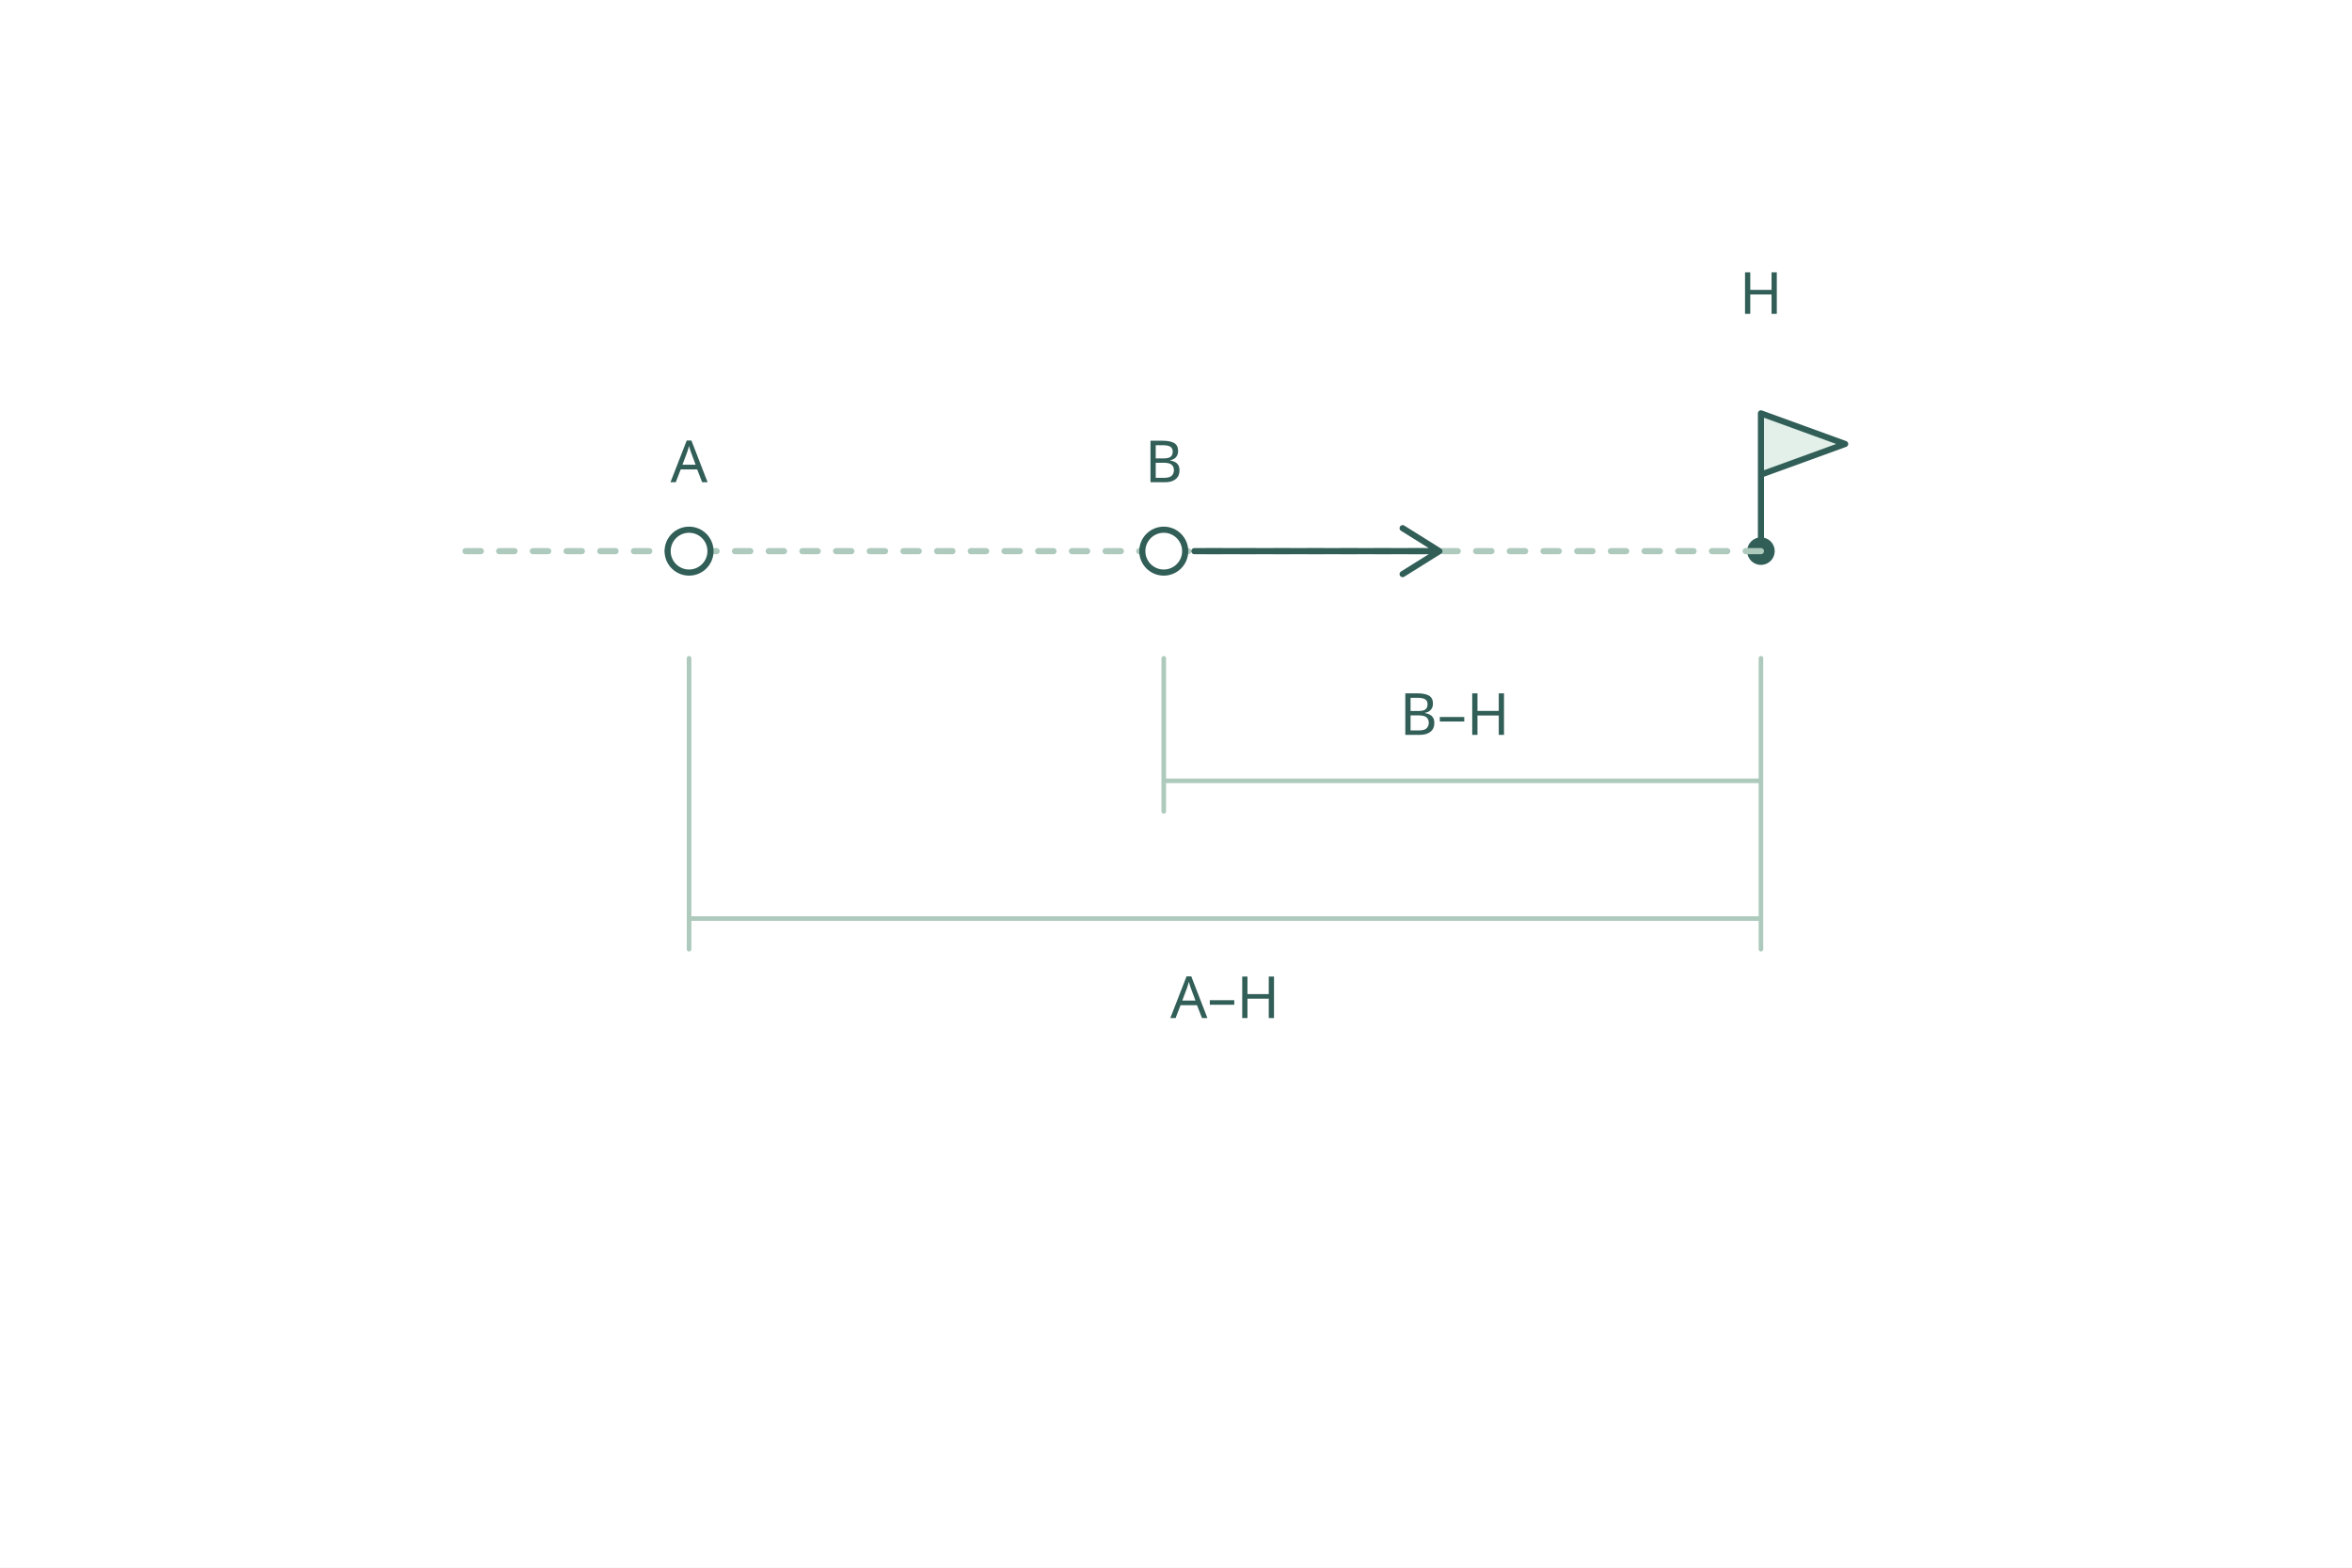
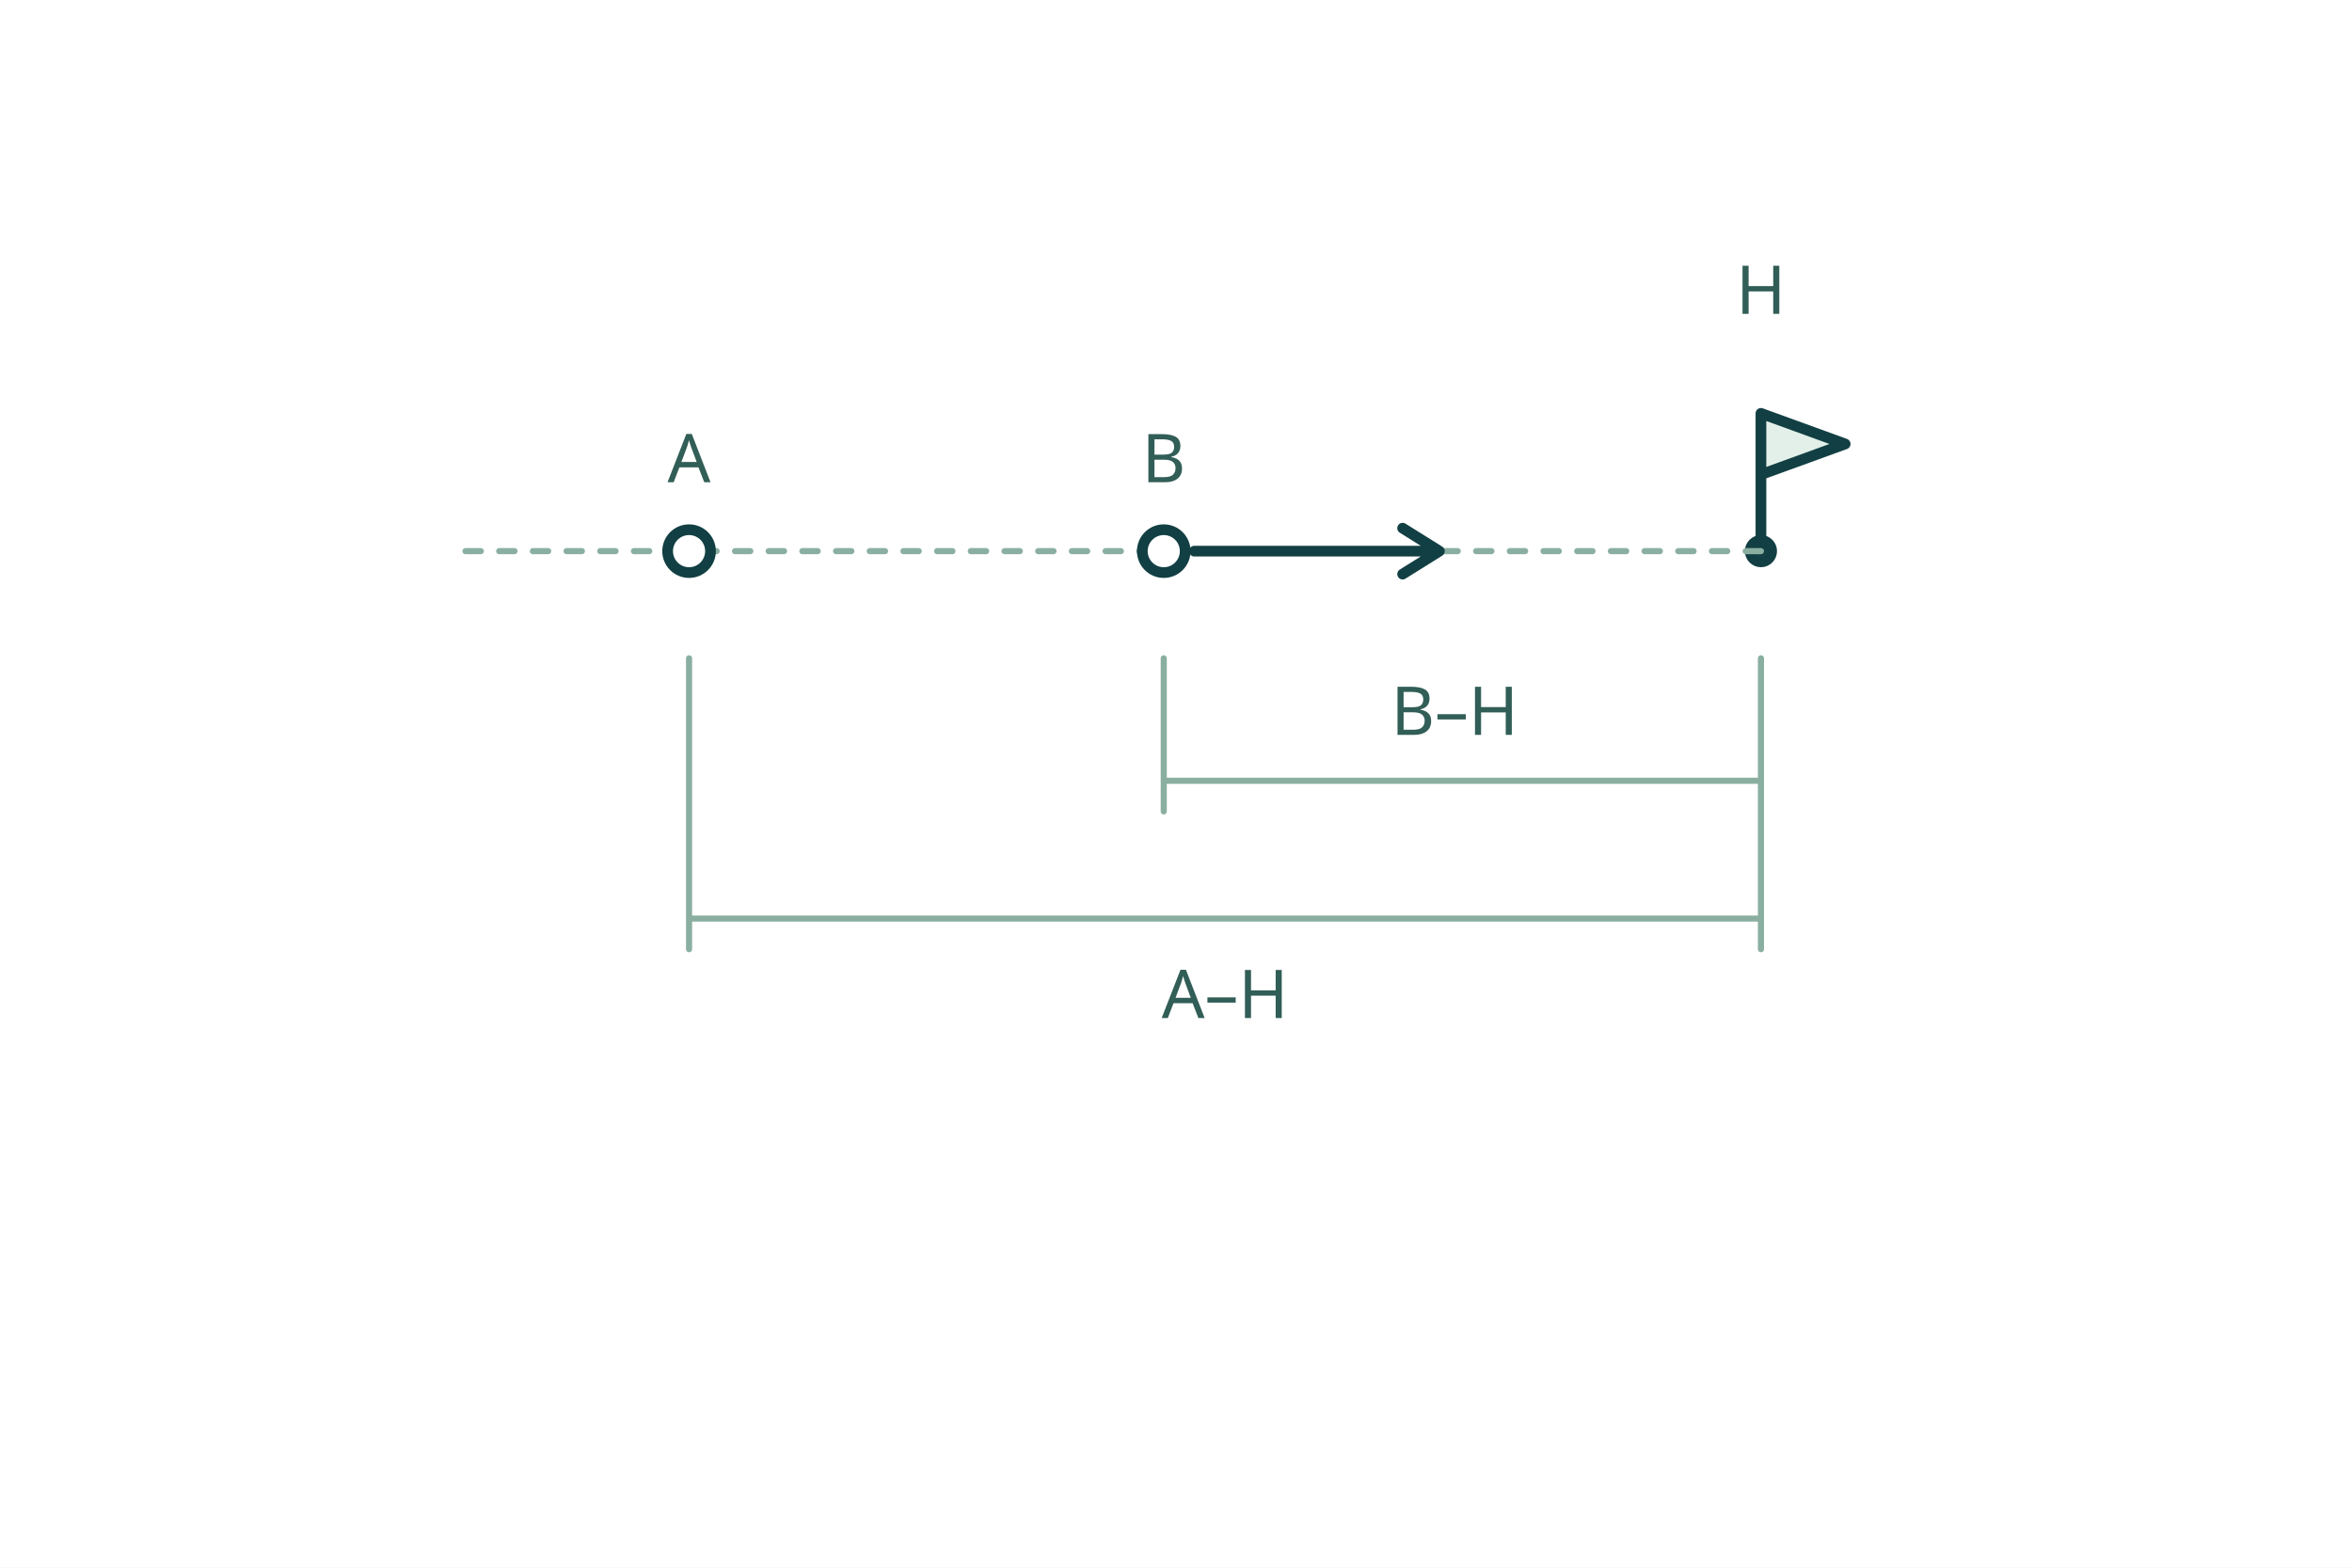
<svg xmlns="http://www.w3.org/2000/svg" width="1536" height="1024" viewBox="0 0 1536 1024">
  <rect width="1536" height="1024" fill="white" />
-   <g stroke="#315e57" stroke-width="4" stroke-linecap="round" stroke-linejoin="round">
+   <g stroke="#123f43" stroke-width="7" stroke-linecap="round" stroke-linejoin="round">
    <circle cx="1150" cy="360" r="7" fill="#315e57" />
    <path d="M1150 360v-90l55 20-55 20" fill="#e2f0e9" />
-     <path d="M1150 360H300" stroke="#adcabc" stroke-dasharray="10 12" />
+     <path d="M1150 360H300" stroke="#8aafa1" stroke-width="4" stroke-dasharray="10 12" />
    <circle cx="450" cy="360" r="14" fill="white" />
    <circle cx="760" cy="360" r="14" fill="white" />
    <path d="M780 360H940M940 360l-24-15m24 15-24 15" fill="none" />
-     <path d="M450 430V620M760 430V530M1150 430V620M450 600H1150M760 510H1150" fill="none" stroke="#adcabc" stroke-width="3" />
-     <text x="450" y="315" fill="#315e57" stroke="none" font-family="sans-serif" font-size="38" text-anchor="middle">A</text>
-     <text x="760" y="315" fill="#315e57" stroke="none" font-family="sans-serif" font-size="38" text-anchor="middle">B</text>
-     <text x="1150" y="205" fill="#315e57" stroke="none" font-family="sans-serif" font-size="38" text-anchor="middle">H</text>
-     <text x="800" y="665" fill="#315e57" stroke="none" font-family="sans-serif" font-size="38" text-anchor="middle">A–H</text>
-     <text x="950" y="480" fill="#315e57" stroke="none" font-family="sans-serif" font-size="38" text-anchor="middle">B–H</text>
+     <path d="M450 430V620M760 430V530M1150 430V620M450 600H1150M760 510H1150" fill="none" stroke="#8aafa1" stroke-width="4" />
+     <text x="450" y="315" fill="#315e57" stroke="none" font-family="sans-serif" font-size="44" text-anchor="middle">A</text>
+     <text x="760" y="315" fill="#315e57" stroke="none" font-family="sans-serif" font-size="44" text-anchor="middle">B</text>
+     <text x="1150" y="205" fill="#315e57" stroke="none" font-family="sans-serif" font-size="44" text-anchor="middle">H</text>
+     <text x="800" y="665" fill="#315e57" stroke="none" font-family="sans-serif" font-size="44" text-anchor="middle">A–H</text>
+     <text x="950" y="480" fill="#315e57" stroke="none" font-family="sans-serif" font-size="44" text-anchor="middle">B–H</text>
  </g>
</svg>
